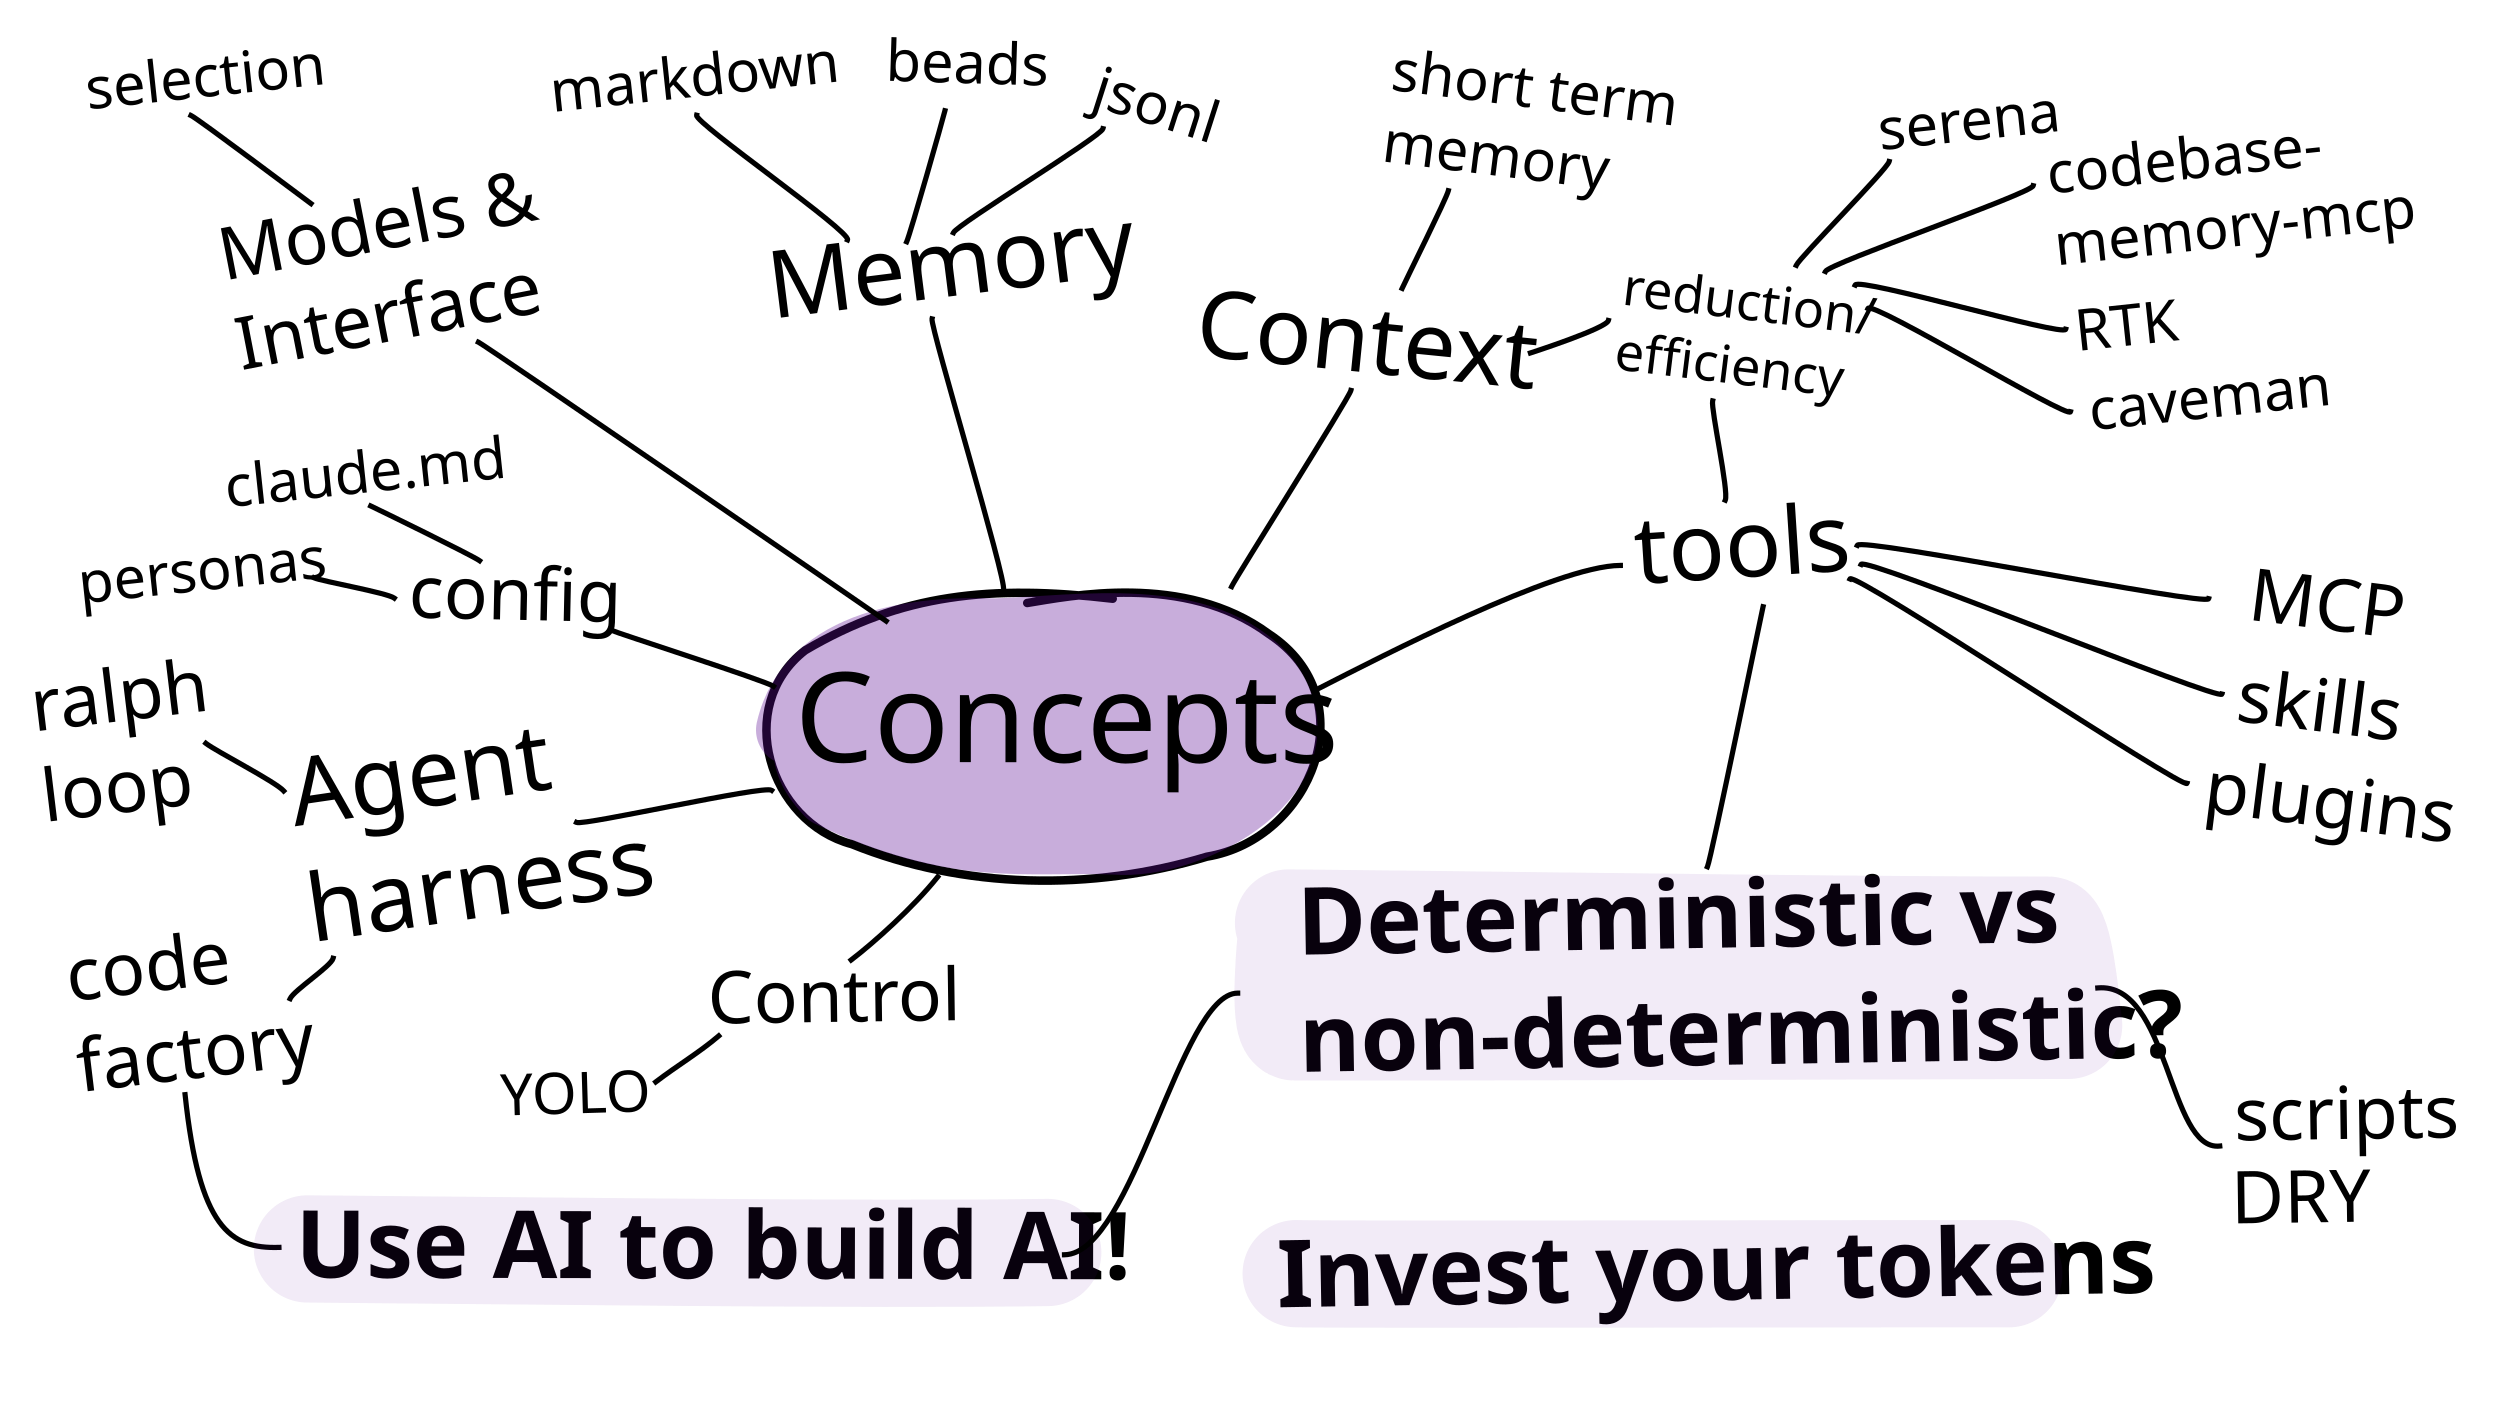
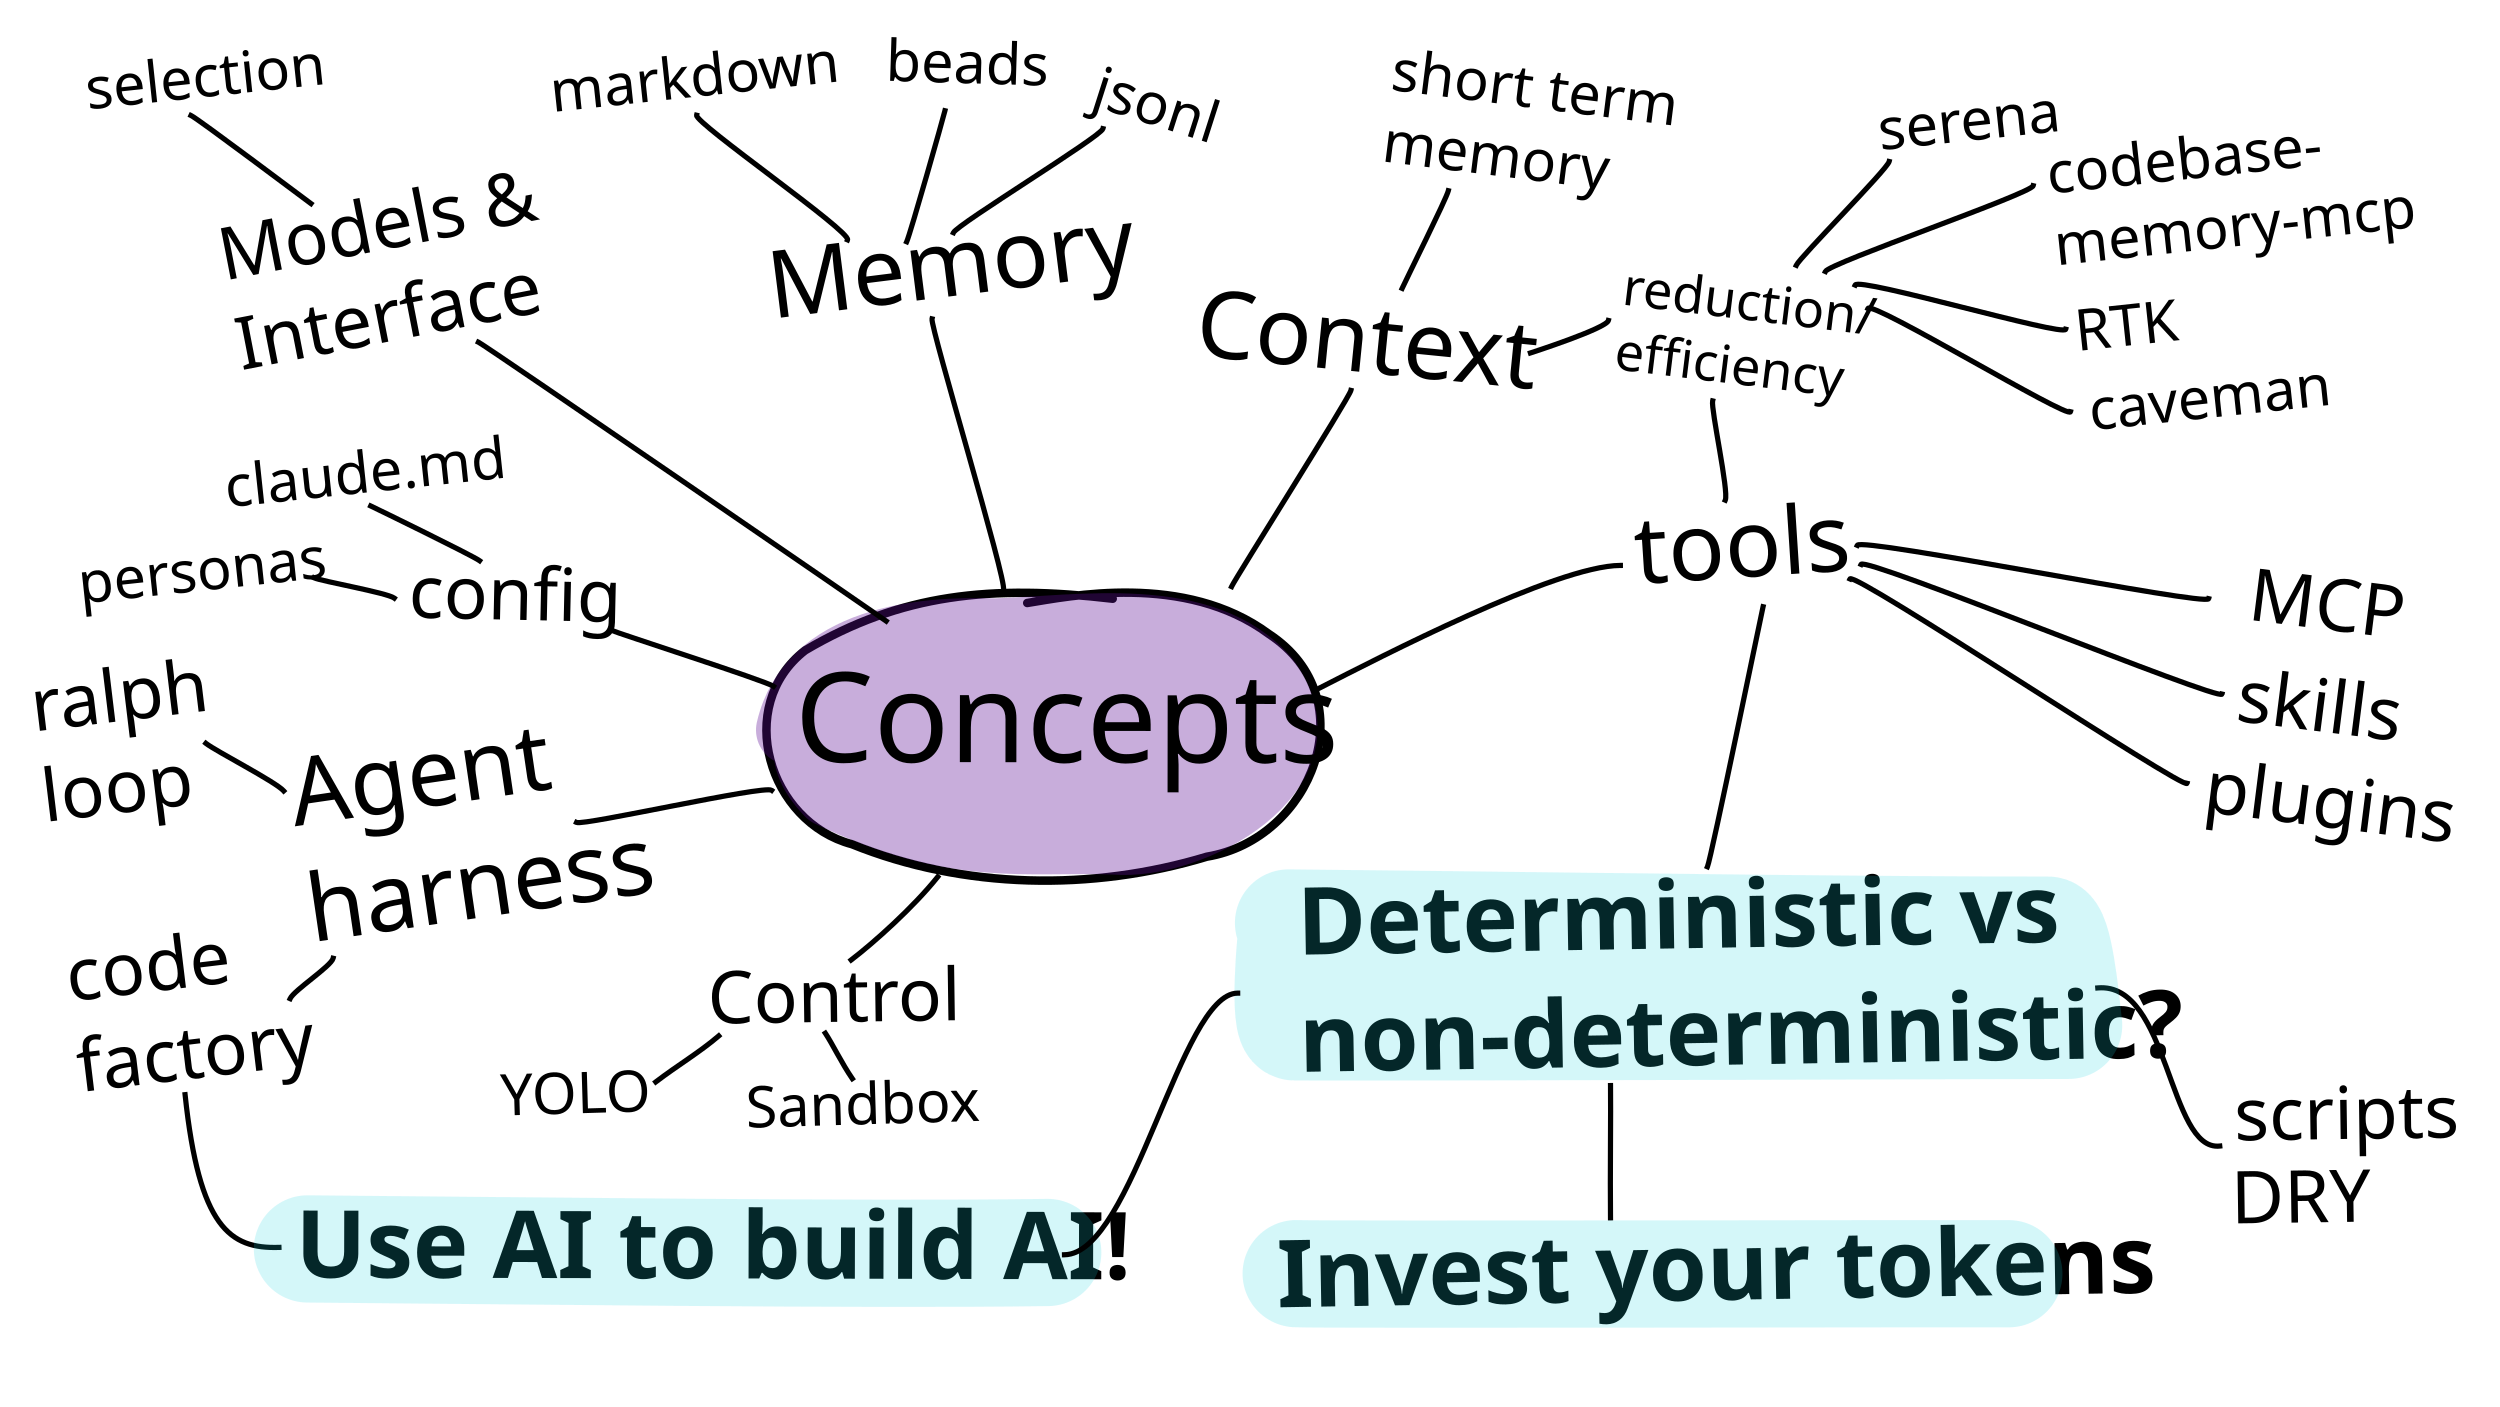
<svg xmlns="http://www.w3.org/2000/svg" width="960.000pt" height="540.000pt" version="1.1" viewBox="-480.000 498.000 960.000 540.000" id="svg5">
  <defs id="defs1" />
  <g id="g69" transform="rotate(7.625207,-80.56659,778.9103)">
    <path id="STROKE_b4bfa06d-5cab-4455-bfe9-42fea75b4036" opacity="1" fill="none" stroke="#000000" stroke-width="3.264" stroke-opacity="1" stroke-linecap="round" stroke-linejoin="round" d="m -59.731,724.668 c -47.117,0.797 -80.783,8.872 -114.441,35.329 -24.474,24.891 -5.118,67.239 27.702,71.393 44.723,11.496 93.889,5.71 135.7,-13.333 39.155,-11.994 53.158,-68.296 12.276,-87.929 -35.244,-19.393 -78.235,-4.061 -93.557,0.517" />
    <path id="STROKE_7bffc11c-55f5-4acb-a5c3-fb3aba9d725c" opacity="0.249" fill="none" stroke="#ed5d47" stroke-width="12" stroke-opacity="0.249" stroke-linecap="round" stroke-linejoin="round" d="m -175.406,791.008 c 3.252,-34.599 44.256,-44.295 72.918,-47.121 31.448,-5.148 78.042,-20.1 105.082,4.455 29.405,30.525 -19.969,66.409 -49.322,67.826 -34.093,3.245 -59.262,13.109 -110.658,-3.552 -34.041,-27.219 24.418,-44.965 46.093,-50.875 30.444,-5.334 75.761,-25.193 98.947,2.377 -6.343,35.012 -55.834,36.135 -83.479,47.298 -20.694,11.61 -84.228,-8.85 -44.834,-30.753 28.393,-5.987 55.747,-21.069 84.96,-20.602 -26.875,17.45 -61.665,27.052 -91.819,40.834 -7.835,3.243 27.584,-8.949 37.19,-12.541 31.015,-11.144 62.056,-22.687 94.39,-29.462 -4.202,15.482 -38.797,20.376 -54.943,31.254 -2.257,2.226 -42.636,15.277 -25.842,11.574" style="opacity:1;stroke:#5d0f96;stroke-width:27.047;stroke-dasharray:none;stroke-opacity:0.343" />
    <text x="-276.603" y="773.328" text-anchor="start" alignment-baseline="mathematical" font-size="24px" font-weight="lighter" fill="#000000" font-family="'Helvetica Neue', Helvetica, Arial, sans-serif" id="text3-9" style="font-style:normal;font-variant:normal;font-weight:normal;font-stretch:normal;font-size:48px;font-family:'Silent People';-inkscape-font-specification:'Silent People';stroke-width:0.92" transform="rotate(-7.557463)">
      <tspan x="-276.603" id="tspan3-2" style="font-style:normal;font-variant:normal;font-weight:normal;font-stretch:normal;font-size:48px;font-family:'Silent People';-inkscape-font-specification:'Silent People';stroke-width:0.92">Concepts</tspan>
    </text>
  </g>
  <g id="g14">
    <path style="fill:none;fill-opacity:1;stroke:#000000;stroke-width:2;stroke-linecap:square;stroke-linejoin:round;stroke-dasharray:none;stroke-dashoffset:0;stroke-opacity:1" d="m -139.711,736.489 c -2.859,-2.072 -153.754,-105.769 -156.576,-107.094" id="path6" />
    <text x="-502.264" y="519.62" text-anchor="start" alignment-baseline="mathematical" font-size="22.091px" font-weight="lighter" fill="#000000" font-family="'Helvetica Neue', Helvetica, Arial, sans-serif" id="text3-3-3-3" style="font-style:normal;font-variant:normal;font-weight:normal;font-stretch:normal;font-size:28px;font-family:'Silent People';-inkscape-font-specification:'Silent People';stroke-width:0.92" transform="rotate(-10.98596)">
      <tspan x="-502.264" y="519.62" id="tspan1" style="font-size:28px">
        <tspan x="-502.264" id="tspan3-4-3-4" style="font-style:normal;font-variant:normal;font-weight:normal;font-stretch:normal;font-size:28px;font-family:'Silent People';-inkscape-font-specification:'Silent People';stroke-width:0.92">Models &amp;</tspan>
      </tspan>
      <tspan x="-502.264" y="554.62" style="font-size:28px" id="tspan9">
        <tspan x="-502.264" style="font-style:normal;font-variant:normal;font-weight:normal;font-stretch:normal;font-size:28px;font-family:'Silent People';-inkscape-font-specification:'Silent People';stroke-width:0.92" id="tspan10">Interface</tspan>
      </tspan>
    </text>
    <path style="fill:none;fill-opacity:1;stroke:#000000;stroke-width:2;stroke-linecap:square;stroke-linejoin:round;stroke-dasharray:none;stroke-dashoffset:0;stroke-opacity:1" d="m -360.584,576.183 c -2.859,-2.072 -43.262,-32.514 -46.084,-33.84" id="path6-1" />
    <text x="-501.179" y="489.603" text-anchor="start" alignment-baseline="mathematical" font-size="22.091px" font-weight="lighter" fill="#000000" font-family="'Helvetica Neue', Helvetica, Arial, sans-serif" id="text3-49-7-8" style="font-style:normal;font-variant:normal;font-weight:normal;font-stretch:normal;font-family:'Silent People';-inkscape-font-specification:'Silent People';stroke-width:0.92" transform="rotate(-6.094514)">
      <tspan x="-501.179" y="489.603" id="tspan3-3-0">selection</tspan>
    </text>
  </g>
  <g id="g15">
    <path style="fill:none;fill-opacity:1;stroke:#000000;stroke-width:2;stroke-linecap:square;stroke-linejoin:round;stroke-dasharray:none;stroke-dashoffset:0;stroke-opacity:1" d="m -7.071,723.261 c 1.439,-3.224 45.1,-72.309 45.816,-75.343" id="path6-7" />
    <text x="41.406" y="633.425" text-anchor="start" alignment-baseline="mathematical" font-size="36px" font-weight="lighter" fill="#000000" font-family="'Helvetica Neue', Helvetica, Arial, sans-serif" id="text3-3-3-8" style="font-style:normal;font-variant:normal;font-weight:normal;font-stretch:normal;font-size:36px;font-family:'Silent People';-inkscape-font-specification:'Silent People';stroke-width:0.92" transform="rotate(5.691362)">
      <tspan x="41.406" y="633.425" id="tspan65-7">Context</tspan>
    </text>
    <path style="fill:none;fill-opacity:1;stroke:#000000;stroke-width:2;stroke-linecap:square;stroke-linejoin:round;stroke-dasharray:none;stroke-dashoffset:0;stroke-opacity:1" d="m 58.423,608.734 c 1.439,-3.224 17.019,-34.461 17.735,-37.495" id="path6-7-8" />
    <text x="119.738" y="521.611" text-anchor="start" alignment-baseline="mathematical" font-size="22.091px" font-weight="lighter" fill="#000000" font-family="'Helvetica Neue', Helvetica, Arial, sans-serif" id="text3-49" style="font-style:normal;font-variant:normal;font-weight:normal;font-stretch:normal;font-family:'Silent People';-inkscape-font-specification:'Silent People';stroke-width:0.92" transform="rotate(7.179245)">
      <tspan x="119.738" y="521.611" id="tspan4">short term</tspan>
      <tspan x="119.738" y="549.225" id="tspan3">memory</tspan>
    </text>
  </g>
  <g id="g16">
    <path style="fill:none;fill-opacity:1;stroke:#000000;stroke-width:2;stroke-linecap:square;stroke-linejoin:round;stroke-dasharray:none;stroke-dashoffset:0;stroke-opacity:1" d="m -94.663,724.493 c 1.439,-3.224 -28.155,-101 -27.438,-104.034" id="path6-7-3" />
    <text x="-259.399" y="592.71" text-anchor="start" alignment-baseline="mathematical" font-size="36px" font-weight="lighter" fill="#000000" font-family="'Helvetica Neue', Helvetica, Arial, sans-serif" id="text3-3-3-8-8" style="font-style:normal;font-variant:normal;font-weight:normal;font-stretch:normal;font-size:36px;font-family:'Silent People';-inkscape-font-specification:'Silent People';stroke-width:0.92" transform="rotate(-7.153178)">
      <tspan x="-259.399" y="592.71" id="tspan65-7-4">Memory</tspan>
    </text>
    <path style="fill:none;fill-opacity:1;stroke:#000000;stroke-width:2;stroke-linecap:square;stroke-linejoin:round;stroke-dasharray:none;stroke-dashoffset:0;stroke-opacity:1" d="m -154.541,590.122 c 1.439,-3.224 -58.677,-44.838 -57.961,-47.872" id="path6-7-8-2" />
    <text x="-323.854" y="509.53" text-anchor="start" alignment-baseline="mathematical" font-size="22.091px" font-weight="lighter" fill="#000000" font-family="'Helvetica Neue', Helvetica, Arial, sans-serif" id="text3-49-7" style="font-style:normal;font-variant:normal;font-weight:normal;font-stretch:normal;font-family:'Silent People';-inkscape-font-specification:'Silent People';stroke-width:0.92" transform="rotate(-6.094514)">
      <tspan x="-323.854" y="509.53" id="tspan3-3">markdown</tspan>
    </text>
    <path style="fill:none;fill-opacity:1;stroke:#000000;stroke-width:2;stroke-linecap:square;stroke-linejoin:round;stroke-dasharray:none;stroke-dashoffset:0;stroke-opacity:1" d="m -131.833,590.838 c 1.439,-3.224 13.967,-47.28 14.683,-50.314" id="path6-7-8-12" />
    <text x="-123.681" y="533.046" text-anchor="start" alignment-baseline="mathematical" font-size="22.091px" font-weight="lighter" fill="#000000" font-family="'Helvetica Neue', Helvetica, Arial, sans-serif" id="text3-49-7-5" style="font-style:normal;font-variant:normal;font-weight:normal;font-stretch:normal;font-family:'Silent People';-inkscape-font-specification:'Silent People';stroke-width:0.92" transform="rotate(1.76801)">
      <tspan x="-123.681" y="533.046" id="tspan3-3-4">beads</tspan>
    </text>
    <path style="fill:none;fill-opacity:1;stroke:#000000;stroke-width:2;stroke-linecap:square;stroke-linejoin:round;stroke-dasharray:none;stroke-dashoffset:0;stroke-opacity:1" d="m -113.886,587.349 c 1.439,-3.224 56.698,-36.902 57.415,-39.936" id="path6-7-8-1" />
    <text x="105.1" y="531.508" text-anchor="start" alignment-baseline="mathematical" font-size="22.091px" font-weight="lighter" fill="#000000" font-family="'Helvetica Neue', Helvetica, Arial, sans-serif" id="text3-49-7-5-9" style="font-style:normal;font-variant:normal;font-weight:normal;font-stretch:normal;font-family:'Silent People';-inkscape-font-specification:'Silent People';stroke-width:0.92" transform="rotate(17.70901)">
      <tspan x="105.1" y="531.508" id="tspan3-3-4-7">jsonl</tspan>
    </text>
  </g>
  <g id="g17">
    <path style="fill:none;fill-opacity:1;stroke:#000000;stroke-width:2;stroke-linecap:square;stroke-linejoin:round;stroke-dasharray:none;stroke-dashoffset:0;stroke-opacity:1" d="m -182.994,761.536 c -2.859,-2.072 -59.744,-20.305 -62.566,-21.63" id="path6-3" />
    <text x="-307.303" y="741.905" text-anchor="start" alignment-baseline="mathematical" font-size="28px" font-weight="lighter" fill="#000000" font-family="'Helvetica Neue', Helvetica, Arial, sans-serif" id="text3-3-3-3-3" style="font-style:normal;font-variant:normal;font-weight:normal;font-stretch:normal;font-size:28px;font-family:'Silent People';-inkscape-font-specification:'Silent People';stroke-width:0.92" transform="rotate(1.234568)">
      <tspan x="-307.303" y="741.905" style="font-size:28px" id="tspan9-7">config</tspan>
    </text>
    <path style="fill:none;fill-opacity:1;stroke:#000000;stroke-width:2;stroke-linecap:square;stroke-linejoin:round;stroke-dasharray:none;stroke-dashoffset:0;stroke-opacity:1" d="m -295.842,713.311 c -2.859,-2.072 -38.989,-19.695 -41.811,-21.02" id="path6-3-9" />
    <text x="-464.229" y="647.222" text-anchor="start" alignment-baseline="mathematical" font-size="22.091px" font-weight="lighter" fill="#000000" font-family="'Helvetica Neue', Helvetica, Arial, sans-serif" id="text3-49-7-6" style="font-style:normal;font-variant:normal;font-weight:normal;font-stretch:normal;font-family:'Silent People';-inkscape-font-specification:'Silent People';stroke-width:0.92" transform="rotate(-6.094514)">
      <tspan x="-464.229" y="647.222" id="tspan3-3-5">claude.md</tspan>
    </text>
    <path style="fill:none;fill-opacity:1;stroke:#000000;stroke-width:2;stroke-linecap:square;stroke-linejoin:round;stroke-dasharray:none;stroke-dashoffset:0;stroke-opacity:1" d="m -328.614,727.664 c -2.859,-2.072 -27.945,-6.457 -30.766,-7.782" id="path6-3-9-8" />
    <text x="-524.118" y="677.986" text-anchor="start" alignment-baseline="mathematical" font-size="22.091px" font-weight="lighter" fill="#000000" font-family="'Helvetica Neue', Helvetica, Arial, sans-serif" id="text3-49-7-6-9" style="font-style:normal;font-variant:normal;font-weight:normal;font-stretch:normal;font-family:'Silent People';-inkscape-font-specification:'Silent People';stroke-width:0.92" transform="rotate(-6.094514)">
      <tspan x="-524.118" y="677.986" id="tspan3-3-5-7">personas</tspan>
    </text>
  </g>
  <g id="g18">
    <path style="fill:none;fill-opacity:1;stroke:#000000;stroke-width:2;stroke-linecap:square;stroke-linejoin:round;stroke-dasharray:none;stroke-dashoffset:0;stroke-opacity:1" d="M 26.845,762.131 C 49.408,750.63 117.623,715.214 142.22,715.126" id="path8-0" />
    <text x="101.181" y="730.391" text-anchor="start" alignment-baseline="mathematical" font-size="36px" font-weight="lighter" fill="#000000" font-family="'Helvetica Neue', Helvetica, Arial, sans-serif" id="text3-3-3-8-83" style="font-style:normal;font-variant:normal;font-weight:normal;font-stretch:normal;font-size:36px;font-family:'Silent People';-inkscape-font-specification:'Silent People';stroke-width:0.92" transform="rotate(-3.716445)">
      <tspan x="101.181" y="730.391" id="tspan65-7-5">tools</tspan>
    </text>
    <path style="fill:none;fill-opacity:1;stroke:#000000;stroke-width:2;stroke-linecap:square;stroke-linejoin:round;stroke-dasharray:none;stroke-dashoffset:0;stroke-opacity:1" d="m 233.194,707.402 c 1.439,-3.224 134.226,23.532 134.942,20.498" id="path6-7-4-49" />
    <text x="471.654" y="682.294" text-anchor="start" alignment-baseline="mathematical" font-size="22.091px" font-weight="lighter" fill="#000000" font-family="'Helvetica Neue', Helvetica, Arial, sans-serif" id="text3-49-1" style="font-style:normal;font-variant:normal;font-weight:normal;font-stretch:normal;font-size:28px;font-family:'Silent People';-inkscape-font-specification:'Silent People';stroke-width:0.92" transform="rotate(7.179245)">
      <tspan x="471.654" y="682.294" id="tspan3-8" style="font-size:28px">MCP</tspan>
    </text>
    <path style="fill:none;fill-opacity:1;stroke:#000000;stroke-width:2;stroke-linecap:square;stroke-linejoin:round;stroke-dasharray:none;stroke-dashoffset:0;stroke-opacity:1" d="m 234.643,714.726 c 1.439,-3.224 137.888,52.834 138.605,49.8" id="path6-7-4-6" />
    <text x="471.952" y="721.424" text-anchor="start" alignment-baseline="mathematical" font-size="22.091px" font-weight="lighter" fill="#000000" font-family="'Helvetica Neue', Helvetica, Arial, sans-serif" id="text3-49-0" style="font-style:normal;font-variant:normal;font-weight:normal;font-stretch:normal;font-size:28px;font-family:'Silent People';-inkscape-font-specification:'Silent People';stroke-width:0.92" transform="rotate(7.179245)">
      <tspan x="471.952" y="721.424" id="tspan3-86" style="font-size:28px">skills</tspan>
    </text>
    <path style="fill:none;fill-opacity:1;stroke:#000000;stroke-width:2;stroke-linecap:square;stroke-linejoin:round;stroke-dasharray:none;stroke-dashoffset:0;stroke-opacity:1" d="m 230.386,720.308 c 1.439,-3.224 128.732,81.525 129.448,78.491" id="path6-7-4-6-7" />
    <text x="463.882" y="757.576" text-anchor="start" alignment-baseline="mathematical" font-size="22.091px" font-weight="lighter" fill="#000000" font-family="'Helvetica Neue', Helvetica, Arial, sans-serif" id="text3-49-0-1" style="font-style:normal;font-variant:normal;font-weight:normal;font-stretch:normal;font-size:28px;font-family:'Silent People';-inkscape-font-specification:'Silent People';stroke-width:0.92" transform="rotate(7.179245)">
      <tspan x="463.882" y="757.576" id="tspan3-86-4" style="font-size:28px">plugins</tspan>
    </text>
    <path style="fill:none;fill-opacity:1;stroke:#000000;stroke-width:2;stroke-linecap:square;stroke-linejoin:round;stroke-dasharray:none;stroke-dashoffset:0;stroke-opacity:1" d="m 182.505,690.064 c 1.439,-3.224 -5.568,-35.071 -4.851,-38.105" id="path6-7-8-38" />
    <path style="fill:none;fill-opacity:1;stroke:#000000;stroke-width:2;stroke-linecap:square;stroke-linejoin:round;stroke-dasharray:none;stroke-dashoffset:0;stroke-opacity:1" d="m 107.68,633.534 c 0,0 29.228,-9.432 29.944,-12.466" id="path6-7-8-3" />
    <text x="216.368" y="592.928" text-anchor="start" alignment-baseline="mathematical" font-size="22.091px" font-weight="lighter" fill="#000000" font-family="'Helvetica Neue', Helvetica, Arial, sans-serif" id="text3-49-7-0-9-5" style="font-style:normal;font-variant:normal;font-weight:normal;font-stretch:normal;font-size:20px;font-family:'Silent People';-inkscape-font-specification:'Silent People';stroke-width:0.92" transform="rotate(7.002079)">
      <tspan x="216.368" y="592.928" id="tspan3-3-1-8-5" style="font-size:20px">reduction/</tspan>
      <tspan x="216.368" y="617.928" id="tspan14" style="font-size:20px">efficiency</tspan>
    </text>
    <path style="fill:none;fill-opacity:1;stroke:#000000;stroke-width:2;stroke-linecap:square;stroke-linejoin:round;stroke-dasharray:none;stroke-dashoffset:0;stroke-opacity:1" d="m 209.773,599.878 c 1.439,-3.224 34.949,-36.824 35.666,-39.858" id="path6-7-4-4" />
    <text x="181.599" y="578.23" text-anchor="start" alignment-baseline="mathematical" font-size="22.091px" font-weight="lighter" fill="#000000" font-family="'Helvetica Neue', Helvetica, Arial, sans-serif" id="text3-49-7-0-9" style="font-style:normal;font-variant:normal;font-weight:normal;font-stretch:normal;font-family:'Silent People';-inkscape-font-specification:'Silent People';stroke-width:0.92" transform="rotate(-6.094514)">
      <tspan x="181.599" y="578.23" id="tspan3-3-1-8">serena</tspan>
    </text>
    <path style="fill:none;fill-opacity:1;stroke:#000000;stroke-width:2;stroke-linecap:square;stroke-linejoin:round;stroke-dasharray:none;stroke-dashoffset:0;stroke-opacity:1" d="m 220.949,602.252 c 1.439,-3.224 79.075,-29.9 79.792,-32.933" id="path6-7-4-4-1" />
    <text x="244.247" y="601.793" text-anchor="start" alignment-baseline="mathematical" font-size="22.091px" font-weight="lighter" fill="#000000" font-family="'Helvetica Neue', Helvetica, Arial, sans-serif" id="text3-49-7-0-9-9" style="font-style:normal;font-variant:normal;font-weight:normal;font-stretch:normal;font-family:'Silent People';-inkscape-font-specification:'Silent People';stroke-width:0.92" transform="rotate(-6.094514)">
      <tspan x="244.247" y="601.793" id="tspan3-3-1-8-0">codebase-</tspan>
      <tspan x="244.247" y="629.407" id="tspan5">memory-mcp</tspan>
    </text>
    <path style="fill:none;fill-opacity:1;stroke:#000000;stroke-width:2;stroke-linecap:square;stroke-linejoin:round;stroke-dasharray:none;stroke-dashoffset:0;stroke-opacity:1" d="m 232.377,607.466 c 1.439,-3.224 80.148,19.998 80.865,16.964" id="path6-7-4-8" />
    <text x="248.595" y="662.949" text-anchor="start" alignment-baseline="mathematical" font-size="22.091px" font-weight="lighter" fill="#000000" font-family="'Helvetica Neue', Helvetica, Arial, sans-serif" id="text3-49-7-0" style="font-style:normal;font-variant:normal;font-weight:normal;font-stretch:normal;font-family:'Silent People';-inkscape-font-specification:'Silent People';stroke-width:0.92" transform="rotate(-6.094514)">
      <tspan x="248.595" y="662.949" id="tspan13">RTK</tspan>
    </text>
    <path style="fill:none;fill-opacity:1;stroke:#000000;stroke-width:2;stroke-linecap:square;stroke-linejoin:round;stroke-dasharray:none;stroke-dashoffset:0;stroke-opacity:1" d="m 237.298,616.454 c 1.439,-3.224 77.053,42.694 77.769,39.661" id="path6-7-4-87" />
    <text x="250.715" y="693.831" text-anchor="start" alignment-baseline="mathematical" font-size="22.091px" font-weight="lighter" fill="#000000" font-family="'Helvetica Neue', Helvetica, Arial, sans-serif" id="text3-49-7-0-0" style="font-style:normal;font-variant:normal;font-weight:normal;font-stretch:normal;font-family:'Silent People';-inkscape-font-specification:'Silent People';stroke-width:0.92" transform="rotate(-6.094514)">
      <tspan x="250.715" y="693.831" id="tspan3-3-1-6">caveman</tspan>
    </text>
  </g>
  <g id="g19">
    <path style="fill:none;fill-opacity:1;stroke:#000000;stroke-width:2;stroke-linecap:square;stroke-linejoin:round;stroke-dasharray:none;stroke-dashoffset:0;stroke-opacity:1" d="m -183.687,801.474 c -2.859,-2.072 -72.104,13.666 -74.925,12.341" id="path6-6" />
    <text x="-481.123" y="753.505" text-anchor="start" alignment-baseline="mathematical" font-size="36px" font-weight="lighter" fill="#000000" font-family="'Helvetica Neue', Helvetica, Arial, sans-serif" id="text3-3-3-8-0" style="font-style:normal;font-variant:normal;font-weight:normal;font-stretch:normal;font-size:36px;font-family:'Silent People';-inkscape-font-specification:'Silent People';stroke-width:0.92" transform="rotate(-8.338195)">
      <tspan x="-481.123" y="753.505" id="tspan65-7-9" style="font-size:36px">Agent</tspan>
      <tspan x="-481.123" y="798.505" id="tspan8" style="font-size:36px">harness</tspan>
    </text>
    <path style="fill:none;fill-opacity:1;stroke:#000000;stroke-width:2;stroke-linecap:square;stroke-linejoin:round;stroke-dasharray:none;stroke-dashoffset:0;stroke-opacity:1" d="m -371.063,801.703 c -3.139,-3.529 -26.018,-15.231 -29.88,-18.265" id="path6-7-4-6-1-9-3" />
    <text x="-556.67" y="717.591" text-anchor="start" alignment-baseline="mathematical" font-size="22.091px" font-weight="lighter" fill="#000000" font-family="'Helvetica Neue', Helvetica, Arial, sans-serif" id="text3-49-0-1-7-8" style="font-style:normal;font-variant:normal;font-weight:normal;font-stretch:normal;font-size:28px;font-family:'Silent People';-inkscape-font-specification:'Silent People';stroke-width:0.92" transform="rotate(-6.856236)">
      <tspan x="-556.67" y="717.591" style="font-size:28px" id="tspan11-6">ralph</tspan>
      <tspan x="-556.67" y="752.591" style="font-size:28px" id="tspan12">loop</tspan>
    </text>
    <path style="fill:none;fill-opacity:1;stroke:#000000;stroke-width:2;stroke-linecap:square;stroke-linejoin:round;stroke-dasharray:none;stroke-dashoffset:0;stroke-opacity:1" d="m -368.593,881.49 c 1.439,-3.224 15.798,-12.484 16.515,-15.518" id="path6-7-4-6-1-9" />
    <text x="-555.625" y="822.184" text-anchor="start" alignment-baseline="mathematical" font-size="22.091px" font-weight="lighter" fill="#000000" font-family="'Helvetica Neue', Helvetica, Arial, sans-serif" id="text3-49-0-1-7" style="font-style:normal;font-variant:normal;font-weight:normal;font-stretch:normal;font-size:28px;font-family:'Silent People';-inkscape-font-specification:'Silent People';stroke-width:0.92" transform="rotate(-6.856236)">
      <tspan x="-555.625" y="822.184" id="tspan3-86-4-7" style="font-size:28px">code</tspan>
      <tspan x="-555.625" y="857.184" style="font-size:28px" id="tspan11">factory</tspan>
    </text>
  </g>
  <g id="g1">
    <path style="fill:none;fill-opacity:1;stroke:#000000;stroke-width:2;stroke-linecap:square;stroke-linejoin:round;stroke-dasharray:none;stroke-dashoffset:0;stroke-opacity:1" d="m -119.927,834.726 c -9.323,11.66 -24.613,25.346 -33.24,31.912" id="path8" />
    <text x="-220.253" y="888.15" text-anchor="start" alignment-baseline="mathematical" font-size="28px" font-weight="lighter" fill="#000000" font-family="'Helvetica Neue', Helvetica, Arial, sans-serif" id="text3-49-0-4-1-6" style="font-style:normal;font-variant:normal;font-weight:normal;font-stretch:normal;font-size:28px;font-family:'Silent People';-inkscape-font-specification:'Silent People';stroke-width:0.92" transform="rotate(-0.7783453)">
      <tspan x="-220.253" y="888.15" id="tspan3-86-8-2-1" style="font-size:28px">Control</tspan>
    </text>
    <path style="fill:none;fill-opacity:1;stroke:#000000;stroke-width:2;stroke-linecap:square;stroke-linejoin:round;stroke-dasharray:none;stroke-dashoffset:0;stroke-opacity:1" d="m -204.01,895.794 c -7.596,6.48 -15.548,11.101 -24.175,17.667" id="path8-2" />
    <text x="-314.786" y="917.501" text-anchor="start" alignment-baseline="mathematical" font-size="22.091px" font-weight="lighter" fill="#000000" font-family="'Helvetica Neue', Helvetica, Arial, sans-serif" id="text3-49-7-5-9-6" style="font-style:normal;font-variant:normal;font-weight:normal;font-stretch:normal;font-family:'Silent People';-inkscape-font-specification:'Silent People';stroke-width:0.92" transform="rotate(-1.688609)">
      <tspan x="-314.786" y="917.501" id="tspan3-3-4-7-2">YOLO</tspan>
    </text>
+     <text x="-220.799" y="924.956" text-anchor="start" alignment-baseline="mathematical" font-size="22.091px" font-weight="lighter" fill="#000000" font-family="'Helvetica Neue', Helvetica, Arial, sans-serif" id="text3-49-7-5-9-6-4" style="font-style:normal;font-variant:normal;font-weight:normal;font-stretch:normal;font-family:'Silent People';-inkscape-font-specification:'Silent People';stroke-width:0.92" transform="rotate(-1.688609)">
+       <tspan x="-220.799" y="924.956" id="tspan3-3-4-7-2-0">Sandbox</tspan>
+     </text>
+     <path style="fill:none;fill-opacity:1;stroke:#000000;stroke-width:2;stroke-linecap:square;stroke-linejoin:round;stroke-dasharray:none;stroke-dashoffset:0;stroke-opacity:1" d="m -163.073,894.746 c 2.601,3.89 6.412,11.748 10.358,17.451" id="path8-2-0" />
  </g>
  <g id="g3">
    <text x="-364.401" y="989.356" text-anchor="start" alignment-baseline="mathematical" font-size="36px" font-weight="lighter" fill="#000000" font-family="'Helvetica Neue', Helvetica, Arial, sans-serif" id="text3-3-3" style="font-style:normal;font-variant:normal;font-weight:normal;font-stretch:normal;font-size:36px;font-family:'Silent People';-inkscape-font-specification:'Silent People';stroke-width:0.92" transform="rotate(0.1263979)">
      <tspan x="-364.401" y="989.356" id="tspan6" style="font-weight:bold">Use AI to build AI!</tspan>
    </text>
    <path style="fill:none;fill-opacity:1;stroke:#000000;stroke-width:2;stroke-linecap:square;stroke-linejoin:round;stroke-dasharray:none;stroke-dashoffset:0;stroke-opacity:1" d="m -408.927,918.353 c 5.407,51.106 17.261,59.221 36.039,58.65" id="path6-7-4-6-1-3" />
  </g>
-   <path id="STROKE_7bffc11c-55f5-4acb-a5c3-fb3aba9d725c-4" opacity="0.249" fill="none" stroke="#ed5d47" stroke-width="12" stroke-opacity="0.249" stroke-linecap="round" stroke-linejoin="round" d="m -361.944,977.588 c 80.995,0.651 213.478,2.392 284.275,1.366" style="stroke:#5d0f96;stroke-width:41.179;stroke-dasharray:none;stroke-opacity:0.343" />
+   <path id="STROKE_7bffc11c-55f5-4acb-a5c3-fb3aba9d725c-4" opacity="0.249" fill="none" stroke="#ed5d47" stroke-width="12" stroke-opacity="0.249" stroke-linecap="round" stroke-linejoin="round" d="m -361.944,977.588 c 80.995,0.651 213.478,2.392 284.275,1.366" style="stroke:#17d2e2;stroke-width:41.179;stroke-dasharray:none;stroke-opacity:0.74" />
  <g id="g2">
    <text x="3.724" y="864.797" text-anchor="start" alignment-baseline="mathematical" font-size="36px" font-weight="lighter" fill="#000000" font-family="'Helvetica Neue', Helvetica, Arial, sans-serif" id="text3-3-3-7" style="font-style:normal;font-variant:normal;font-weight:normal;font-stretch:normal;font-size:36px;font-family:'Silent People';-inkscape-font-specification:'Silent People';stroke-width:0.92" transform="rotate(-0.9611904)">
      <tspan x="3.724" y="864.797" id="tspan6-7" style="font-weight:bold">Deterministic vs</tspan>
      <tspan x="3.724" y="909.797" id="tspan7" style="font-weight:bold">non-deterministic?</tspan>
    </text>
    <text x="365.287" y="940.983" text-anchor="start" alignment-baseline="mathematical" font-size="22.091px" font-weight="lighter" fill="#000000" font-family="'Helvetica Neue', Helvetica, Arial, sans-serif" id="text3-49-0-4" style="font-style:normal;font-variant:normal;font-weight:normal;font-stretch:normal;font-size:28px;font-family:'Silent People';-inkscape-font-specification:'Silent People';stroke-width:0.92" transform="rotate(-0.7783453)">
      <tspan x="365.287" y="940.983" id="tspan3-86-8" style="font-size:28px">scripts</tspan>
    </text>
    <text x="363.592" y="972.835" text-anchor="start" alignment-baseline="mathematical" font-size="22.091px" font-weight="lighter" fill="#000000" font-family="'Helvetica Neue', Helvetica, Arial, sans-serif" id="text3-49-0-4-1" style="font-style:normal;font-variant:normal;font-weight:normal;font-stretch:normal;font-size:28px;font-family:'Silent People';-inkscape-font-specification:'Silent People';stroke-width:0.92" transform="rotate(-0.7783453)">
      <tspan x="363.592" y="972.835" id="tspan3-86-8-2" style="font-size:28px">DRY</tspan>
    </text>
    <path style="fill:none;fill-opacity:1;stroke:#000000;stroke-width:2;stroke-linecap:square;stroke-linejoin:round;stroke-dasharray:none;stroke-dashoffset:0;stroke-opacity:1" d="m 175.654,830.843 c 1.439,-3.224 20.646,-96.821 21.362,-99.855" id="path6-7-4-83" />
    <path style="fill:none;fill-opacity:1;stroke:#000000;stroke-width:2;stroke-linecap:square;stroke-linejoin:round;stroke-dasharray:none;stroke-dashoffset:0;stroke-opacity:1" d="m 325.553,877.362 c 27.339,-2.361 27.12,62.891 46.83,60.721" id="path6-7-4-83-3" />
  </g>
-   <path id="STROKE_7bffc11c-55f5-4acb-a5c3-fb3aba9d725c-4-8" opacity="0.249" fill="none" stroke="#ed5d47" stroke-width="12" stroke-opacity="0.249" stroke-linecap="round" stroke-linejoin="round" d="m 14.798,852.429 c 14.841,0.132 32.236,0.324 51.187,0.546 76.755,0.9 179.029,2.295 240.456,2.2 4.119,-0.01 6.574,24.43 7.914,36.56 0,0 -252.969,0.752 -297.305,0.583 -4.63,-0.018 -1.226,-35.496 -1.06,-35.498" style="stroke:#5d0f96;stroke-width:41.179;stroke-dasharray:none;stroke-opacity:0.343" />
+   <path id="STROKE_7bffc11c-55f5-4acb-a5c3-fb3aba9d725c-4-8" opacity="0.249" fill="none" stroke="#ed5d47" stroke-width="12" stroke-opacity="0.249" stroke-linecap="round" stroke-linejoin="round" d="m 14.798,852.429 c 14.841,0.132 32.236,0.324 51.187,0.546 76.755,0.9 179.029,2.295 240.456,2.2 4.119,-0.01 6.574,24.43 7.914,36.56 0,0 -252.969,0.752 -297.305,0.583 -4.63,-0.018 -1.226,-35.496 -1.06,-35.498" style="stroke:#17d2e2;stroke-width:41.179;stroke-dasharray:none;stroke-opacity:0.74" />
  <path style="fill:none;fill-opacity:1;stroke:#000000;stroke-width:2;stroke-linecap:square;stroke-linejoin:round;stroke-dasharray:none;stroke-dashoffset:0;stroke-opacity:1" d="m -71.233,979.829 c 26.277,-0.35 44.545,-100.382 66.495,-100.466" id="path6-7-4-87-1" />
+   <path style="fill:none;fill-opacity:1;stroke:#000000;stroke-width:2;stroke-linecap:square;stroke-linejoin:round;stroke-dasharray:none;stroke-dashoffset:0;stroke-opacity:1" d="m 138.439,914.858 c 0.145,10.049 -0.182,34.834 -0.005,50.793" id="path6-7-4-83-3-1" />
  <text x="-6.22" y="1000.052" text-anchor="start" alignment-baseline="mathematical" font-size="36px" font-weight="lighter" fill="#000000" font-family="'Helvetica Neue', Helvetica, Arial, sans-serif" id="text3-3-3-7-0" style="font-style:normal;font-variant:normal;font-weight:normal;font-stretch:normal;font-size:36px;font-family:'Silent People';-inkscape-font-specification:'Silent People';stroke-width:0.92" transform="rotate(-0.9611904)">
    <tspan x="-6.22" y="1000.052" id="tspan7-6" style="font-weight:bold">Invest your tokens</tspan>
  </text>
-   <path id="STROKE_7bffc11c-55f5-4acb-a5c3-fb3aba9d725c-4-8-2" opacity="0.249" fill="none" stroke="#ed5d47" stroke-width="12" stroke-opacity="0.249" stroke-linecap="round" stroke-linejoin="round" d="m 17.735,987.086 c 8.673,0.467 267.591,-0.112 273.658,0.026" style="stroke:#5d0f96;stroke-width:41.179;stroke-dasharray:none;stroke-opacity:0.343" />
+   <path id="STROKE_7bffc11c-55f5-4acb-a5c3-fb3aba9d725c-4-8-2" opacity="0.249" fill="none" stroke="#ed5d47" stroke-width="12" stroke-opacity="0.249" stroke-linecap="round" stroke-linejoin="round" d="m 17.735,987.086 c 8.673,0.467 267.591,-0.112 273.658,0.026" style="stroke:#17d2e2;stroke-width:41.179;stroke-dasharray:none;stroke-opacity:0.74" />
</svg>
